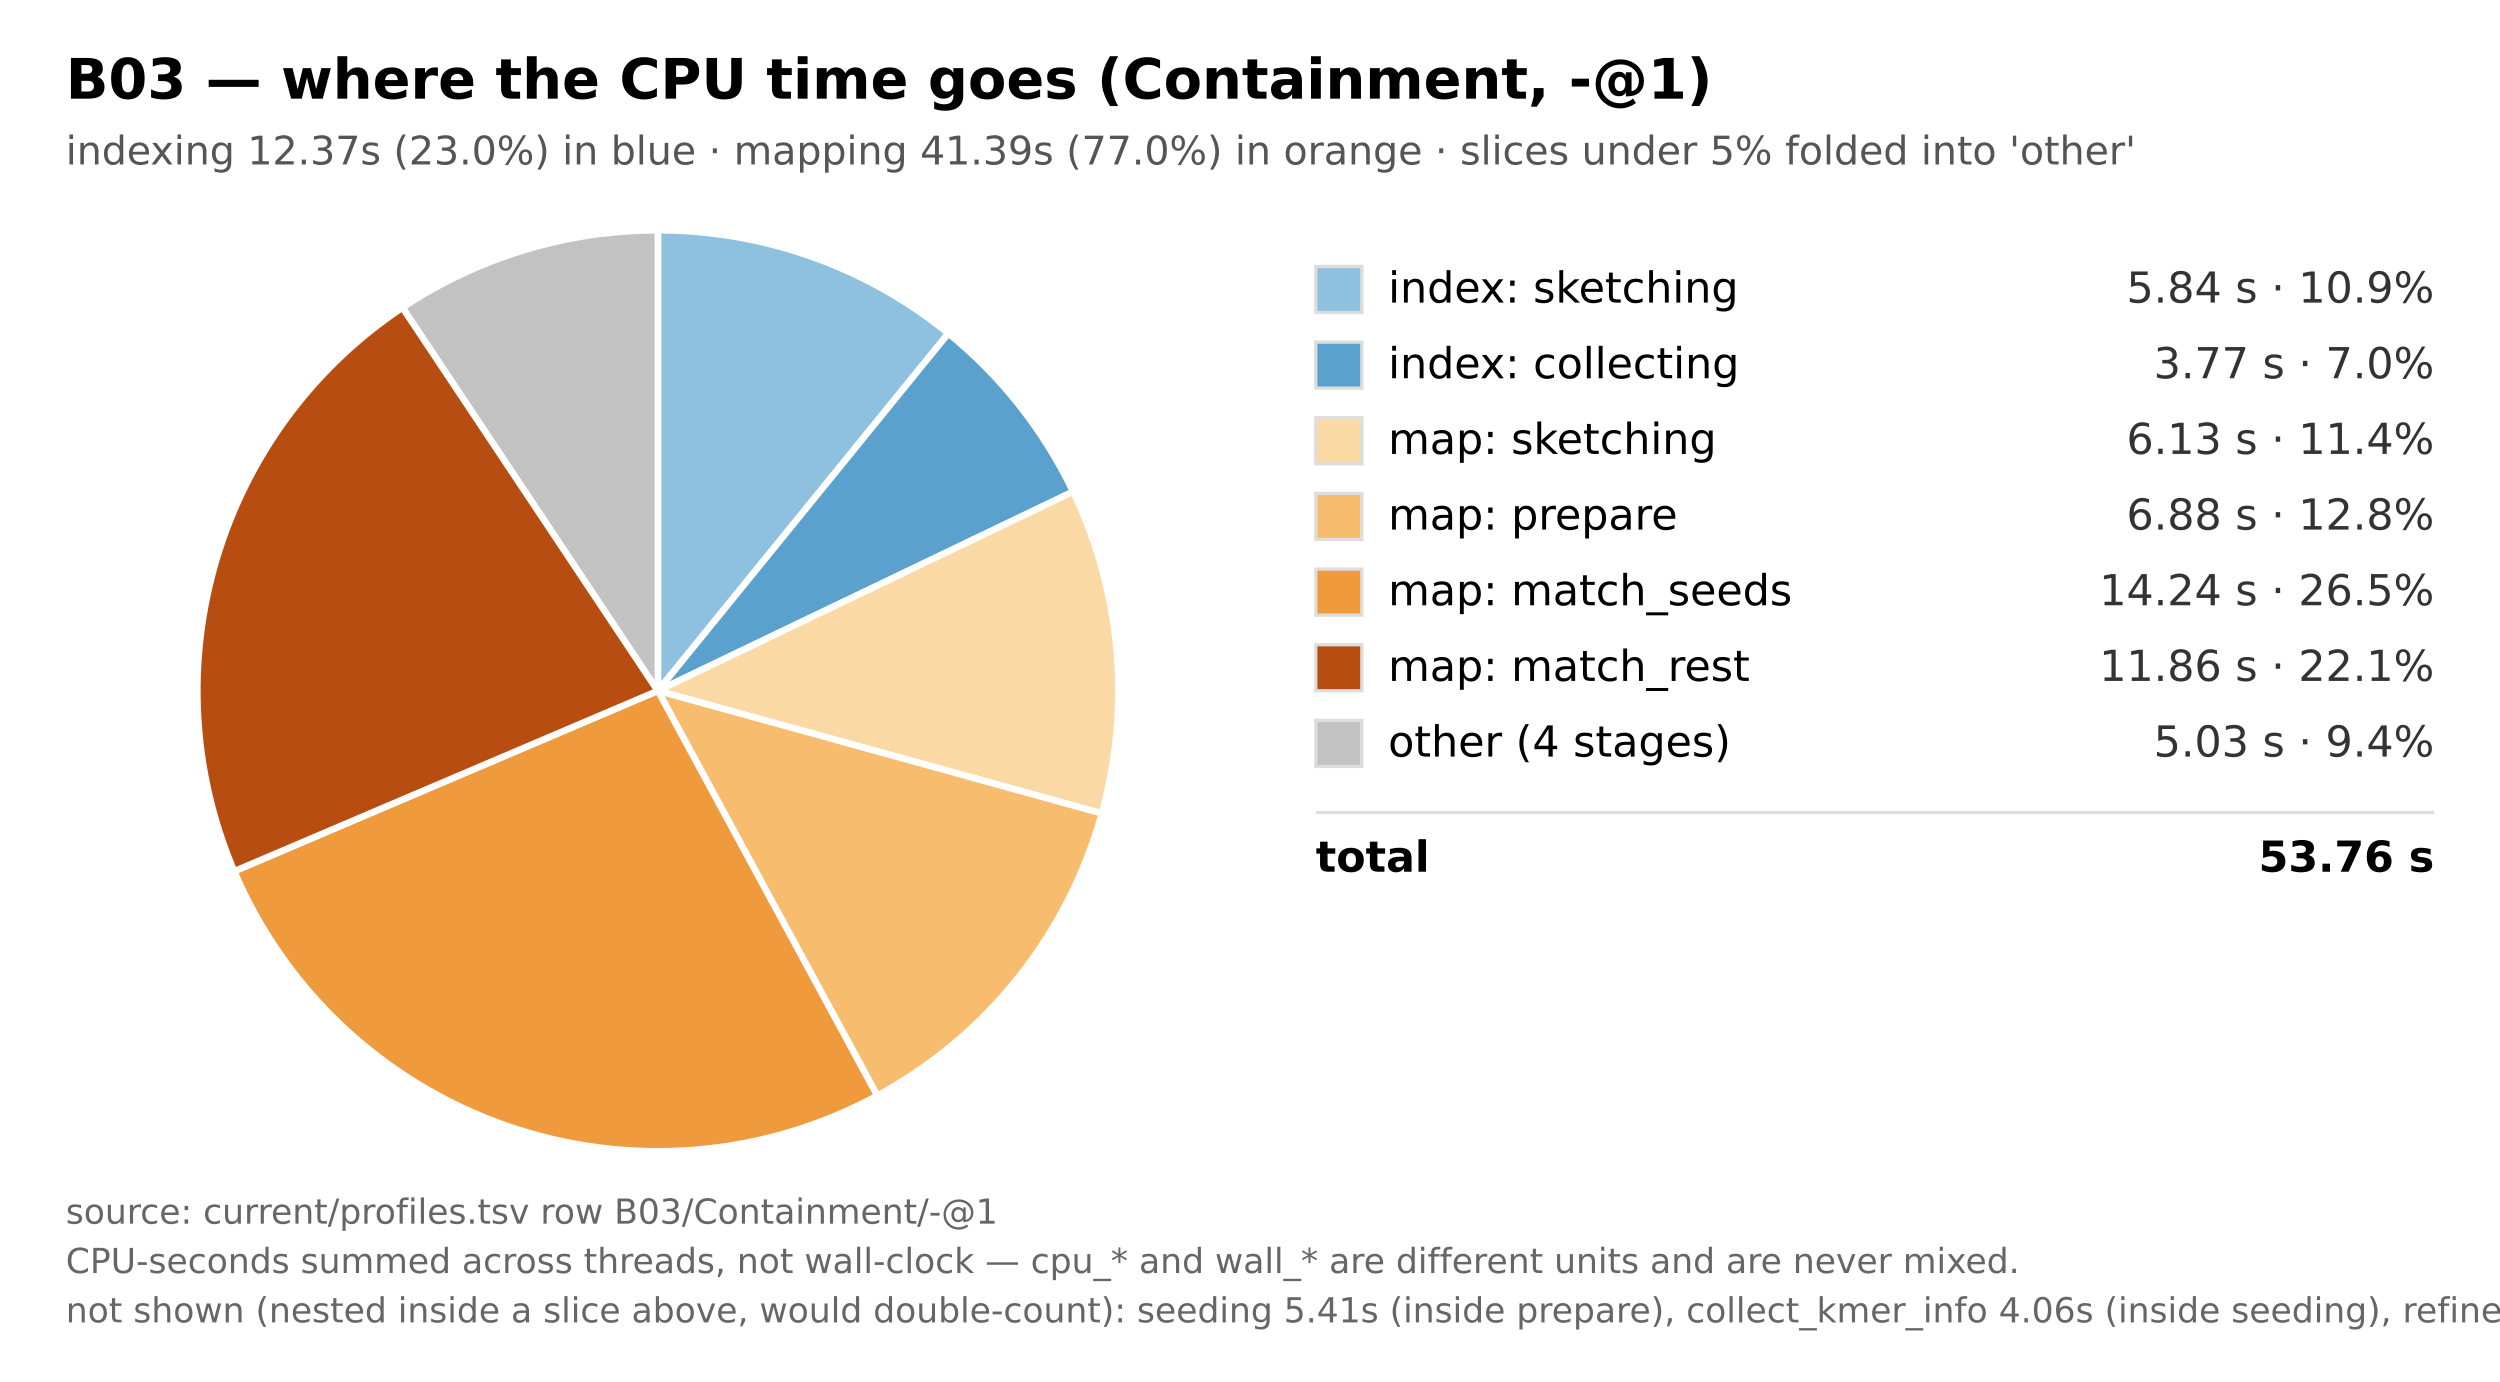
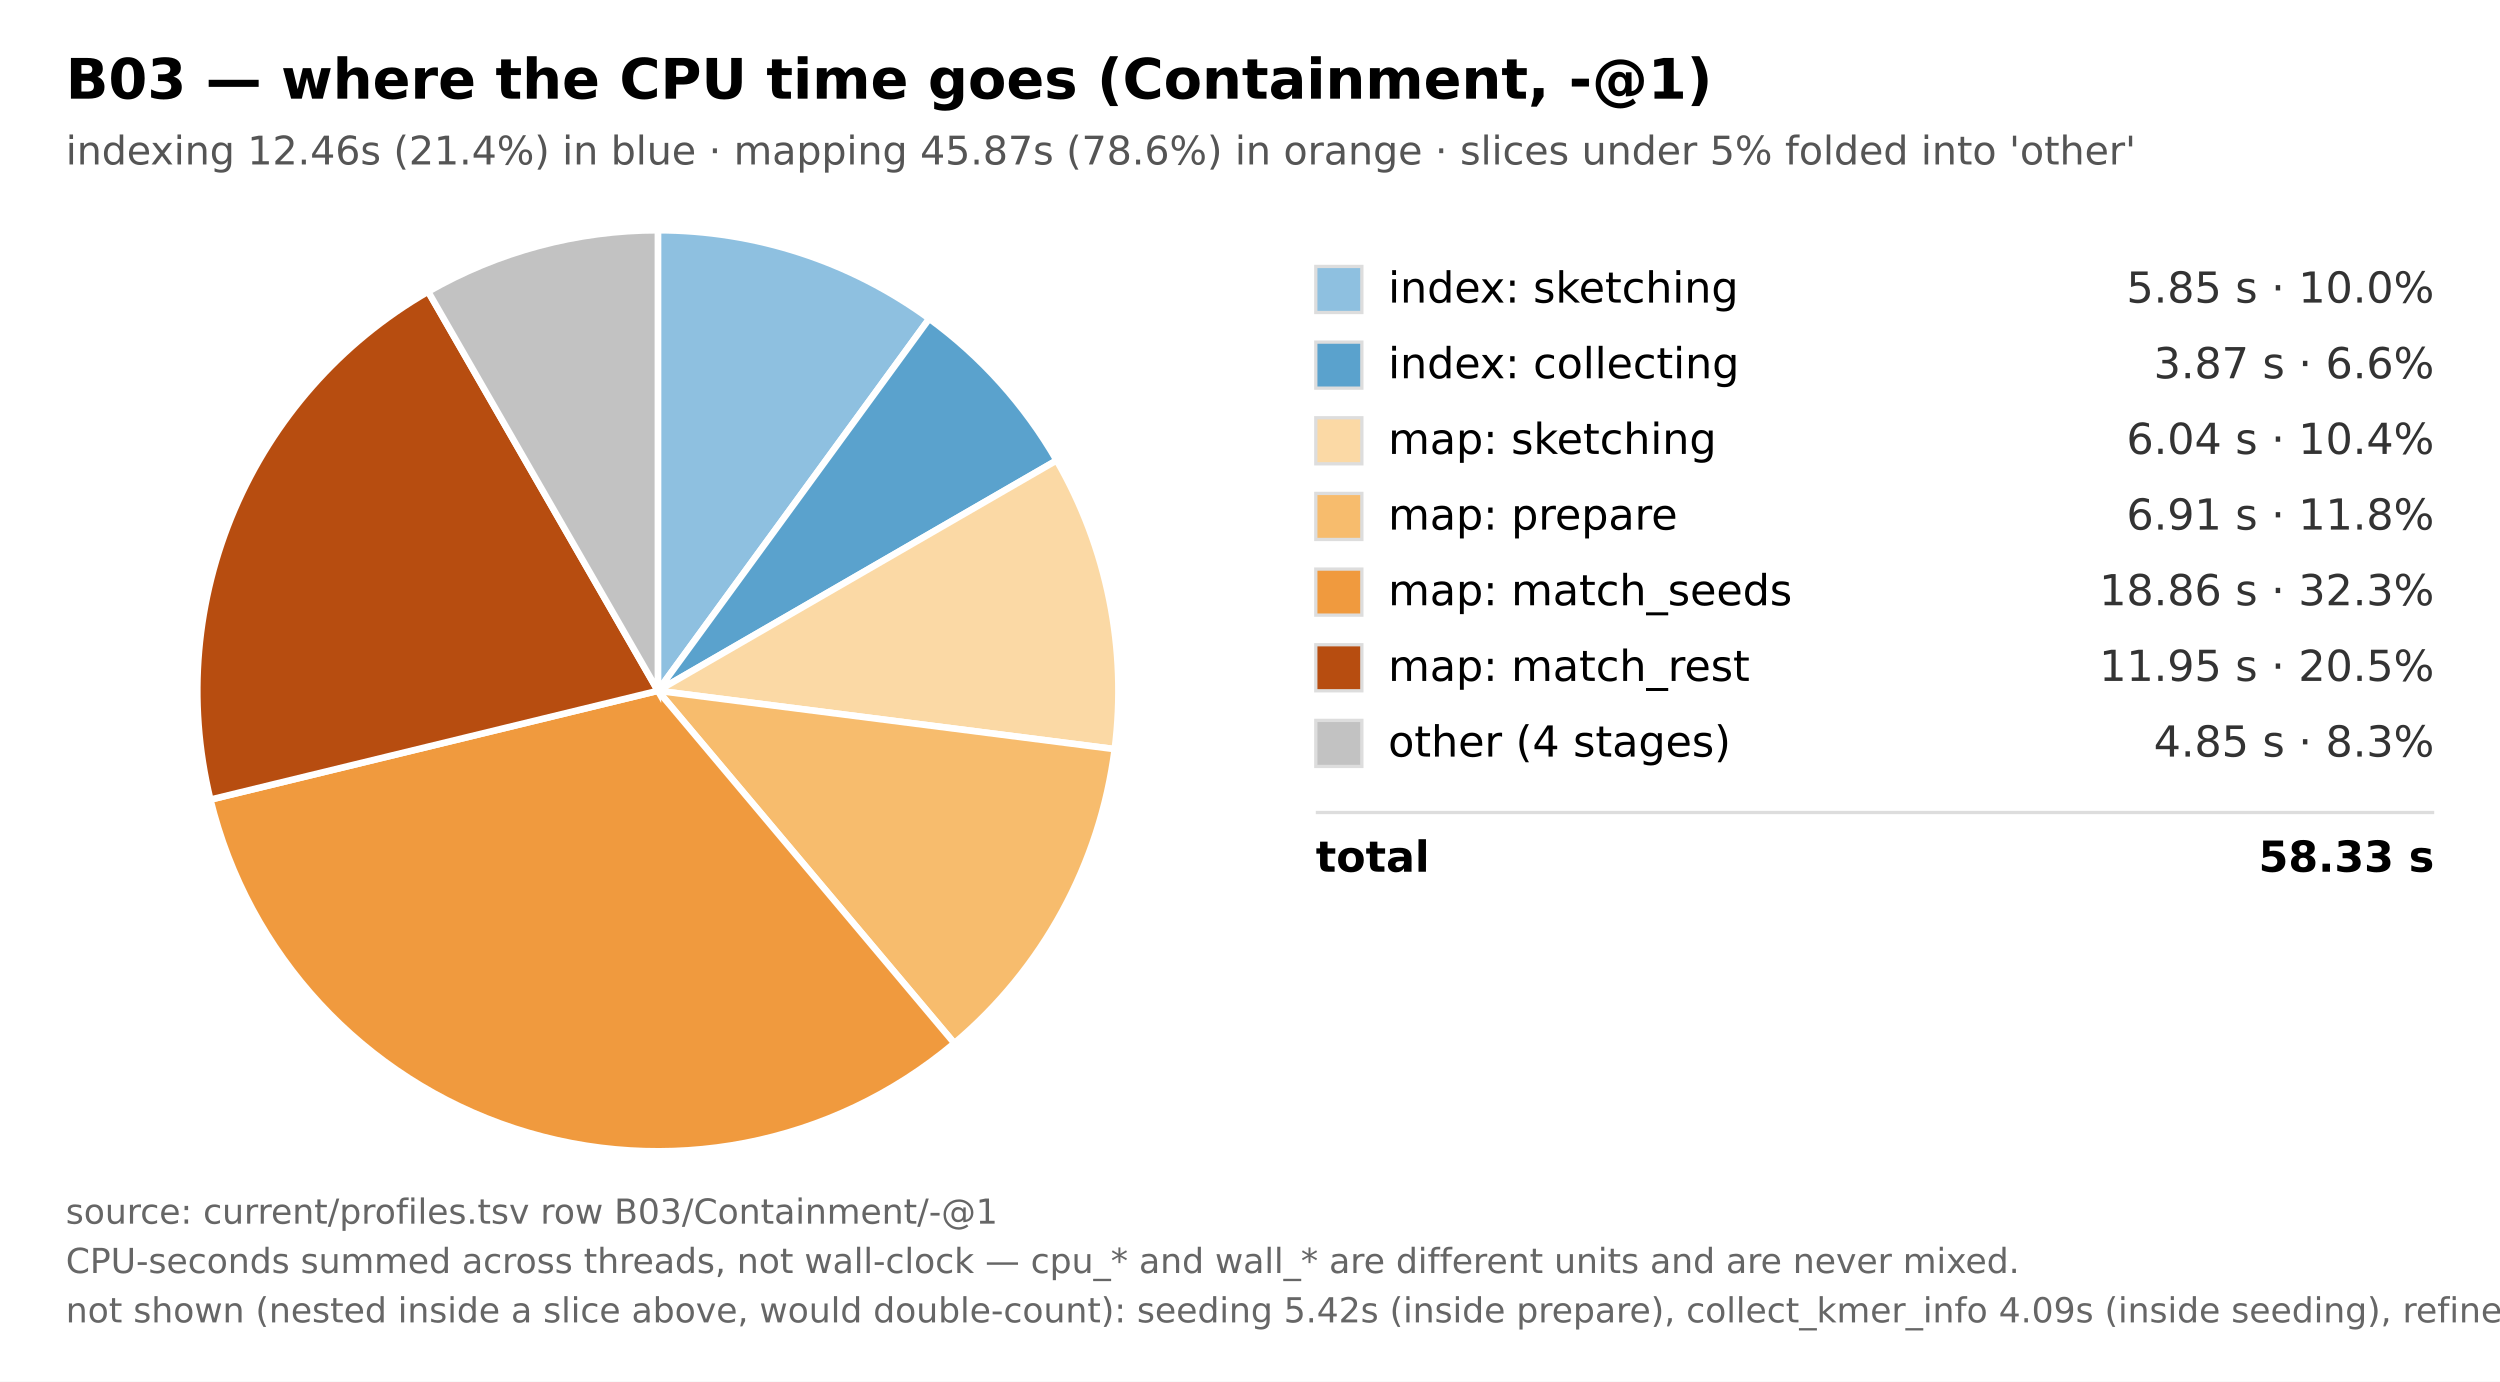
<svg xmlns="http://www.w3.org/2000/svg" width="760" height="420" viewBox="0 0 760 420" font-family="DejaVu Sans, Helvetica, Arial, sans-serif">
  <rect width="760" height="420" fill="#ffffff" />
  <text x="20" y="30" font-size="17" font-weight="bold">B03 — where the CPU time goes (Containment, -@1)</text>
-   <text x="20" y="50" font-size="12" fill="#555555">indexing 12.37s (23.0%) in blue · mapping 41.39s (77.0%) in orange · slices under 5% folded into 'other'</text>
-   <path d="M 200.00,210.00 L 200.00,70.00 A 140.00,140.00 0 0,1 288.30,101.36 Z" fill="#8ec0e0" stroke="#ffffff" stroke-width="2" />
-   <path d="M 200.00,210.00 L 288.30,101.36 A 140.00,140.00 0 0,1 326.24,149.47 Z" fill="#5aa2cd" stroke="#ffffff" stroke-width="2" />
-   <path d="M 200.00,210.00 L 326.24,149.47 A 140.00,140.00 0 0,1 334.94,247.28 Z" fill="#fbd9a5" stroke="#ffffff" stroke-width="2" />
-   <path d="M 200.00,210.00 L 334.94,247.28 A 140.00,140.00 0 0,1 266.70,333.09 Z" fill="#f7bc6d" stroke="#ffffff" stroke-width="2" />
-   <path d="M 200.00,210.00 L 266.70,333.09 A 140.00,140.00 0 0,1 71.20,264.86 Z" fill="#f09a3e" stroke="#ffffff" stroke-width="2" />
-   <path d="M 200.00,210.00 L 71.20,264.86 A 140.00,140.00 0 0,1 122.38,93.49 Z" fill="#b74d10" stroke="#ffffff" stroke-width="2" />
-   <path d="M 200.00,210.00 L 122.38,93.49 A 140.00,140.00 0 0,1 200.00,70.00 Z" fill="#c2c2c2" stroke="#ffffff" stroke-width="2" />
+   <text x="20" y="50" font-size="12" fill="#555555">indexing 12.46s (21.4%) in blue · mapping 45.87s (78.6%) in orange · slices under 5% folded into 'other'</text>
+   <path d="M 200.00,210.00 L 200.00,70.00 A 140.00,140.00 0 0,1 282.49,96.88 Z" fill="#8ec0e0" stroke="#ffffff" stroke-width="2" />
+   <path d="M 200.00,210.00 L 282.49,96.88 A 140.00,140.00 0 0,1 321.22,139.96 Z" fill="#5aa2cd" stroke="#ffffff" stroke-width="2" />
+   <path d="M 200.00,210.00 L 321.22,139.96 A 140.00,140.00 0 0,1 338.87,227.74 Z" fill="#fbd9a5" stroke="#ffffff" stroke-width="2" />
+   <path d="M 200.00,210.00 L 338.87,227.74 A 140.00,140.00 0 0,1 290.11,317.14 Z" fill="#f7bc6d" stroke="#ffffff" stroke-width="2" />
+   <path d="M 200.00,210.00 L 290.11,317.14 A 140.00,140.00 0 0,1 63.96,243.08 Z" fill="#f09a3e" stroke="#ffffff" stroke-width="2" />
+   <path d="M 200.00,210.00 L 63.96,243.08 A 140.00,140.00 0 0,1 130.16,88.66 Z" fill="#b74d10" stroke="#ffffff" stroke-width="2" />
+   <path d="M 200.00,210.00 L 130.16,88.66 A 140.00,140.00 0 0,1 200.00,70.00 Z" fill="#c2c2c2" stroke="#ffffff" stroke-width="2" />
  <rect x="400" y="81" width="14" height="14" fill="#8ec0e0" stroke="#dddddd" stroke-width="1" />
  <text x="422" y="92" font-size="13">index: sketching</text>
-   <text x="740" y="92" font-size="13" text-anchor="end" fill="#333333">5.84 s · 10.9%</text>
+   <text x="740" y="92" font-size="13" text-anchor="end" fill="#333333">5.85 s · 10.0%</text>
  <rect x="400" y="104" width="14" height="14" fill="#5aa2cd" stroke="#dddddd" stroke-width="1" />
  <text x="422" y="115" font-size="13">index: collecting</text>
-   <text x="740" y="115" font-size="13" text-anchor="end" fill="#333333">3.77 s · 7.0%</text>
+   <text x="740" y="115" font-size="13" text-anchor="end" fill="#333333">3.87 s · 6.6%</text>
  <rect x="400" y="127" width="14" height="14" fill="#fbd9a5" stroke="#dddddd" stroke-width="1" />
  <text x="422" y="138" font-size="13">map: sketching</text>
-   <text x="740" y="138" font-size="13" text-anchor="end" fill="#333333">6.13 s · 11.4%</text>
+   <text x="740" y="138" font-size="13" text-anchor="end" fill="#333333">6.04 s · 10.4%</text>
  <rect x="400" y="150" width="14" height="14" fill="#f7bc6d" stroke="#dddddd" stroke-width="1" />
  <text x="422" y="161" font-size="13">map: prepare</text>
-   <text x="740" y="161" font-size="13" text-anchor="end" fill="#333333">6.88 s · 12.8%</text>
+   <text x="740" y="161" font-size="13" text-anchor="end" fill="#333333">6.91 s · 11.8%</text>
  <rect x="400" y="173" width="14" height="14" fill="#f09a3e" stroke="#dddddd" stroke-width="1" />
  <text x="422" y="184" font-size="13">map: match_seeds</text>
-   <text x="740" y="184" font-size="13" text-anchor="end" fill="#333333">14.24 s · 26.5%</text>
+   <text x="740" y="184" font-size="13" text-anchor="end" fill="#333333">18.86 s · 32.3%</text>
  <rect x="400" y="196" width="14" height="14" fill="#b74d10" stroke="#dddddd" stroke-width="1" />
  <text x="422" y="207" font-size="13">map: match_rest</text>
-   <text x="740" y="207" font-size="13" text-anchor="end" fill="#333333">11.86 s · 22.1%</text>
+   <text x="740" y="207" font-size="13" text-anchor="end" fill="#333333">11.95 s · 20.5%</text>
  <rect x="400" y="219" width="14" height="14" fill="#c2c2c2" stroke="#dddddd" stroke-width="1" />
  <text x="422" y="230" font-size="13">other (4 stages)</text>
-   <text x="740" y="230" font-size="13" text-anchor="end" fill="#333333">5.03 s · 9.4%</text>
+   <text x="740" y="230" font-size="13" text-anchor="end" fill="#333333">4.85 s · 8.3%</text>
  <line x1="400" y1="247" x2="740" y2="247" stroke="#dddddd" />
  <text x="400" y="265" font-size="13" font-weight="bold">total</text>
-   <text x="740" y="265" font-size="13" text-anchor="end" font-weight="bold">53.76 s</text>
+   <text x="740" y="265" font-size="13" text-anchor="end" font-weight="bold">58.33 s</text>
  <text x="20" y="372" font-size="10.5" fill="#666666">source: current/profiles.tsv row B03/Containment/-@1</text>
  <text x="20" y="387" font-size="10.5" fill="#666666">CPU-seconds summed across threads, not wall-clock — cpu_* and wall_* are different units and are never mixed.</text>
-   <text x="20" y="402" font-size="10.5" fill="#666666">not shown (nested inside a slice above, would double-count): seeding 5.41s (inside prepare), collect_kmer_info 4.06s (inside seeding), refine 8.08s (inside match_rest)</text>
+   <text x="20" y="402" font-size="10.5" fill="#666666">not shown (nested inside a slice above, would double-count): seeding 5.42s (inside prepare), collect_kmer_info 4.09s (inside seeding), refine 8.20s (inside match_rest)</text>
</svg>
